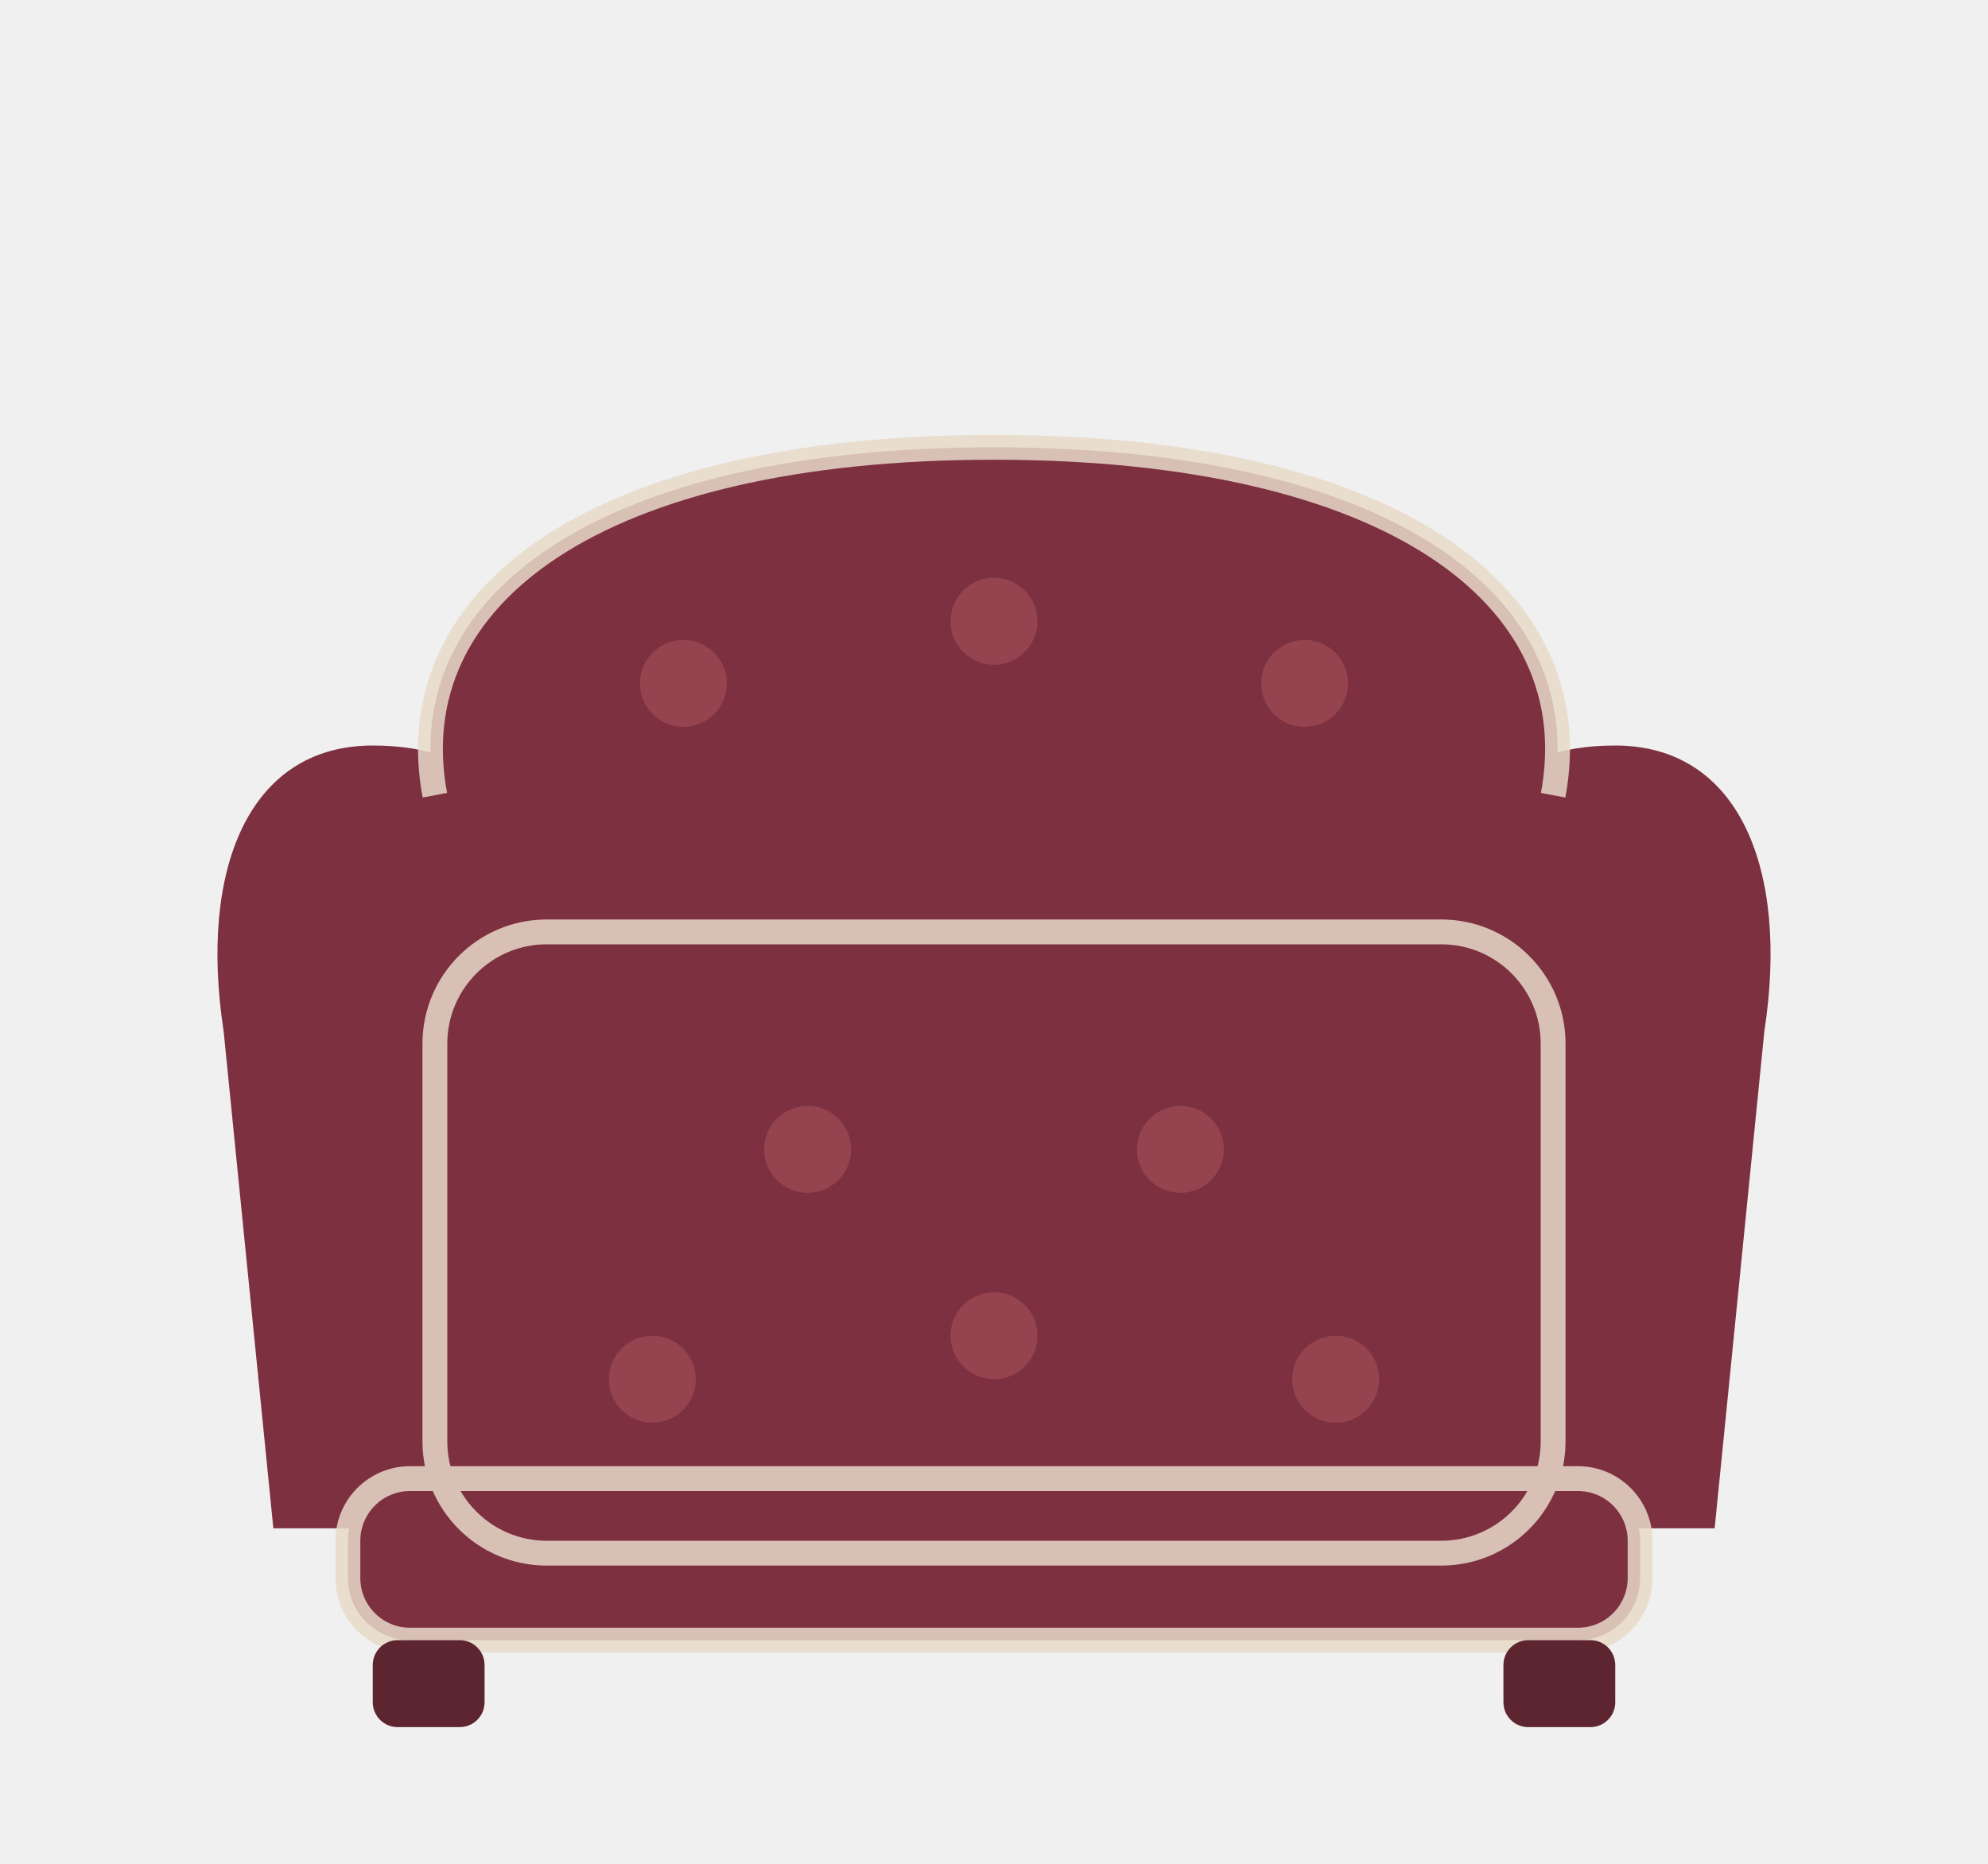
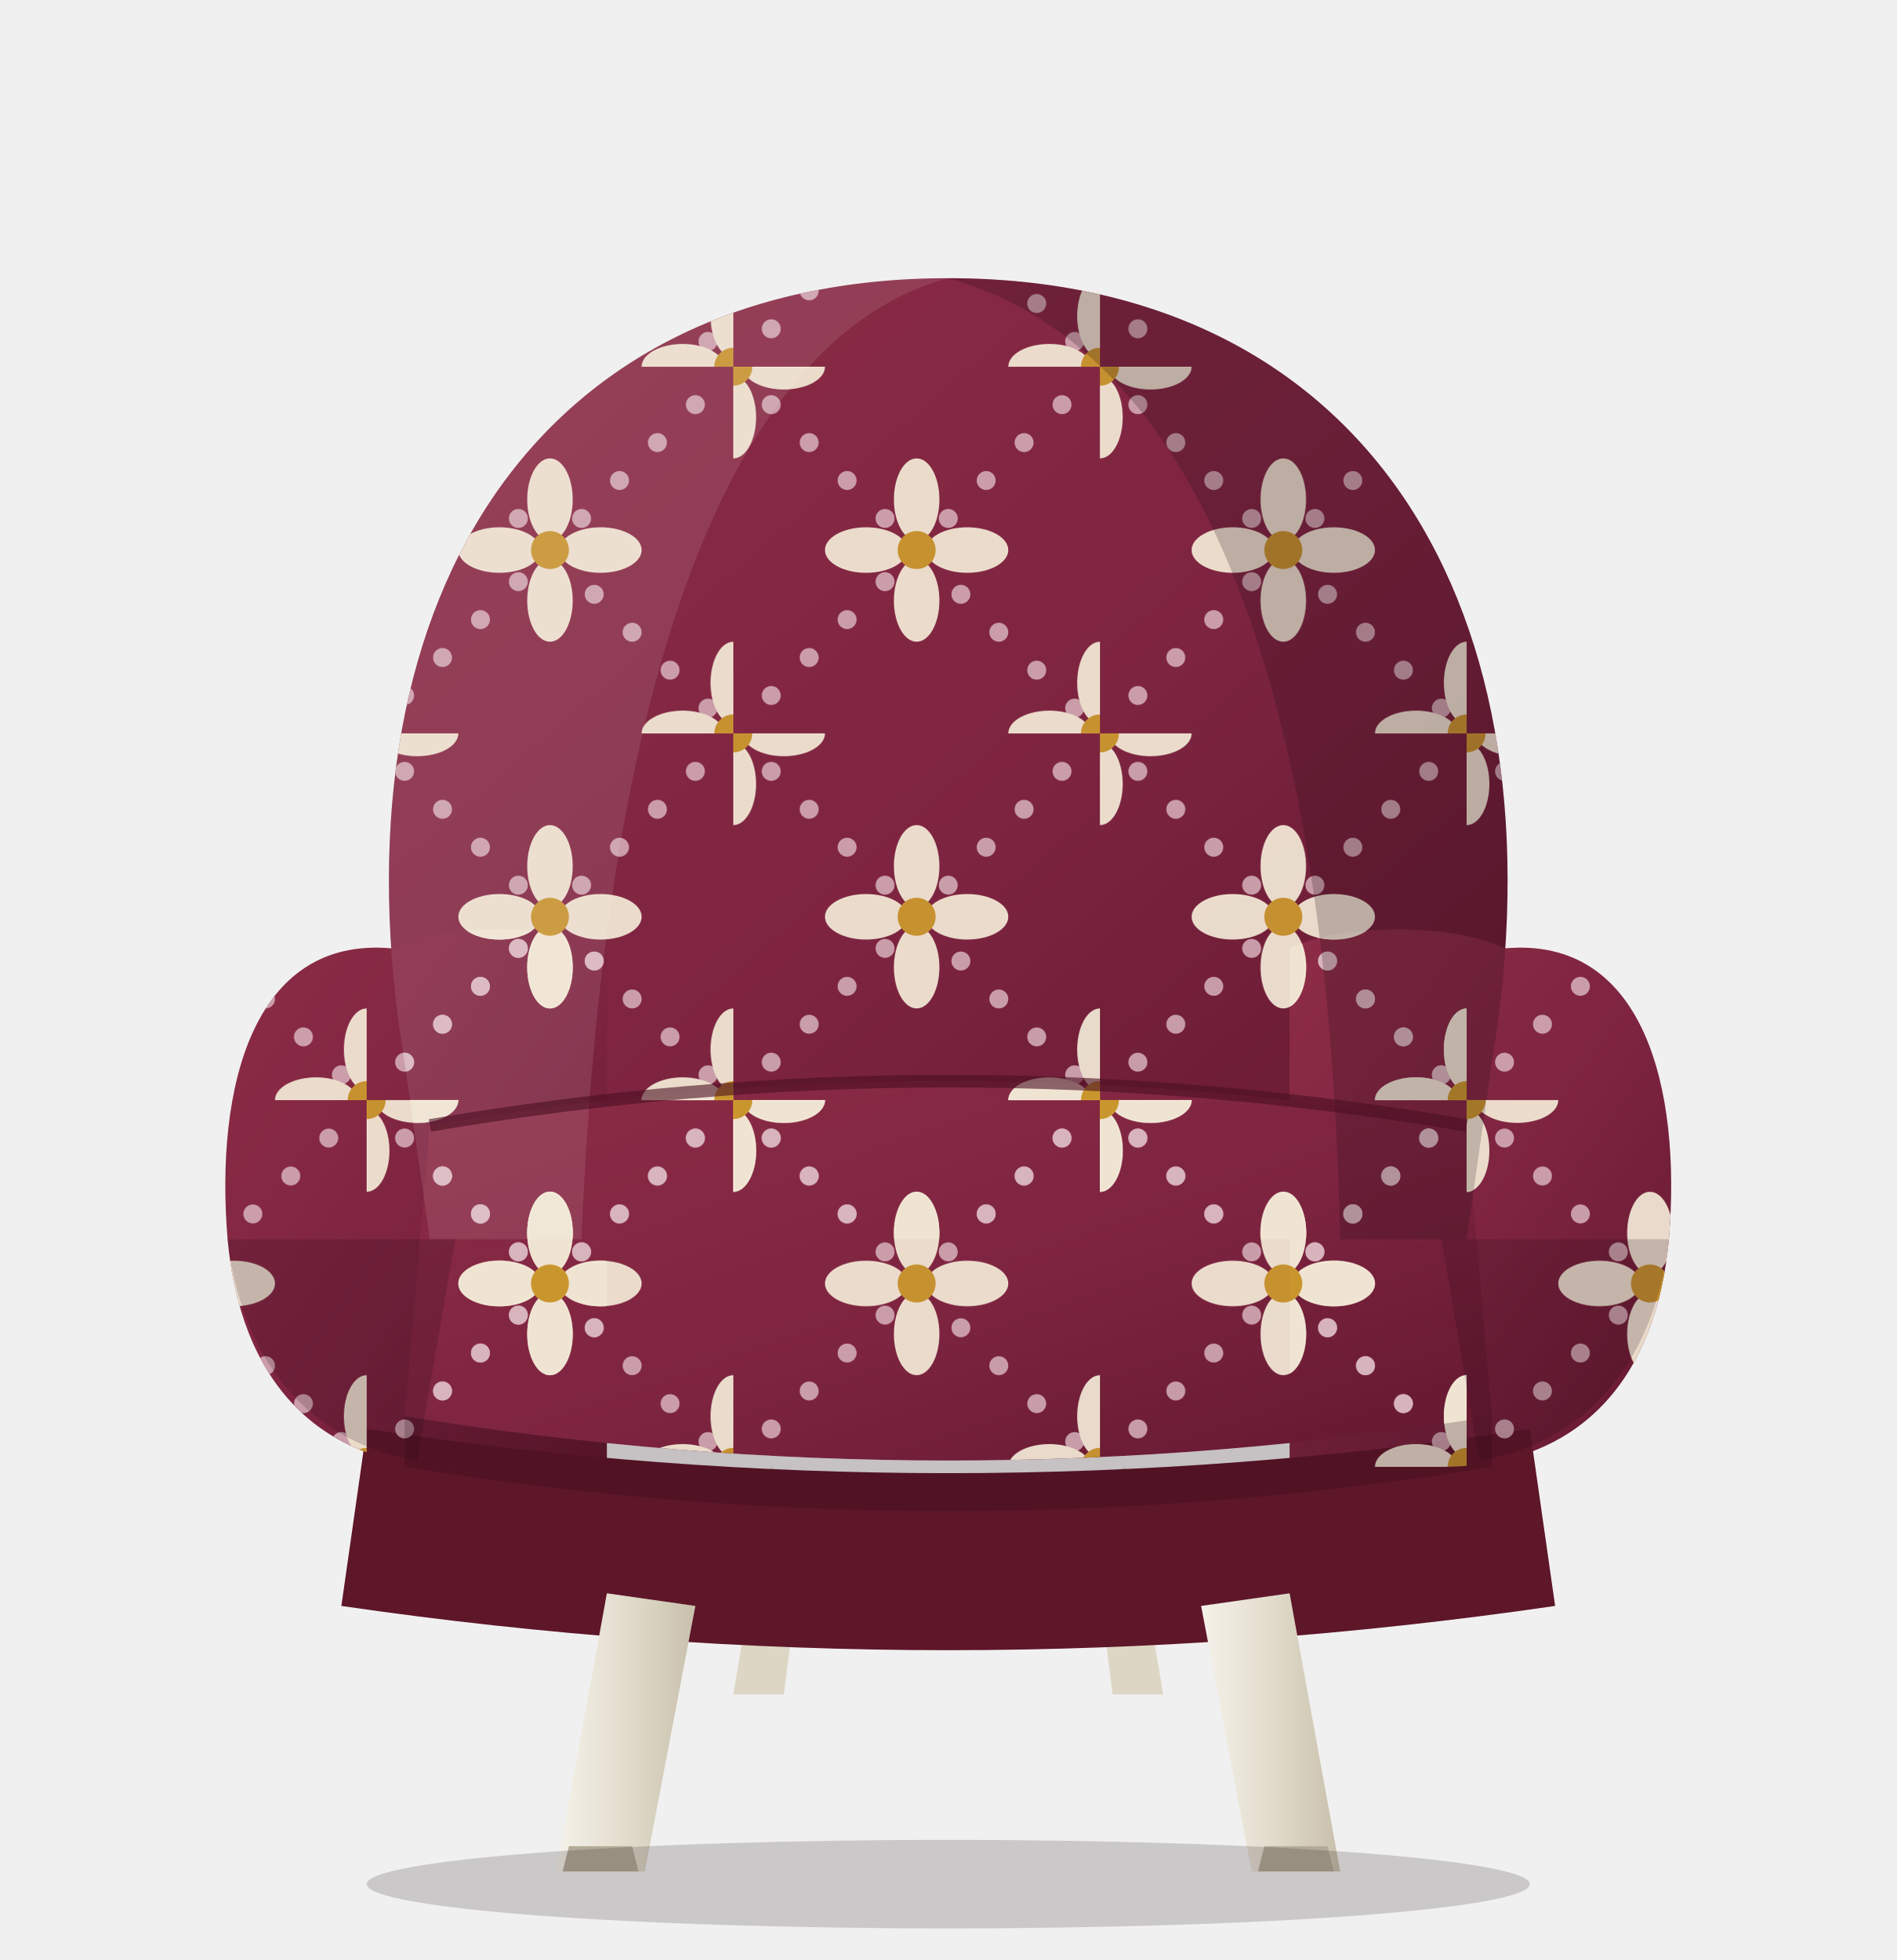
- <svg xmlns="http://www.w3.org/2000/svg" viewBox="0 0 320 300">
-   <g fill="#7d3040">
-     <path d="M60 120 C40 120 32 140 36 166 L44 246 L92 246 L88 150 C86 130 78 120 60 120 Z" />
-     <path d="M260 120 C280 120 288 140 284 166 L276 246 L228 246 L232 150 C234 130 242 120 260 120 Z" />
-     <path d="M70 128 C64 96 96 72 160 72 C224 72 256 96 250 128 L246 160 L74 160 Z" />
-     <rect x="70" y="150" width="180" height="100" rx="18" />
-     <rect x="56" y="238" width="208" height="26" rx="10" />
-   </g>
-   <g fill="#94434f">
-     <circle cx="110" cy="110" r="7" />
-     <circle cx="160" cy="100" r="7" />
-     <circle cx="210" cy="110" r="7" />
-     <circle cx="130" cy="185" r="7" />
-     <circle cx="190" cy="185" r="7" />
-     <circle cx="160" cy="215" r="7" />
-     <circle cx="105" cy="222" r="7" />
-     <circle cx="215" cy="222" r="7" />
-   </g>
-   <g fill="none" stroke="#e8d9c8" stroke-width="4" opacity=".85">
-     <path d="M70 128 C64 96 96 72 160 72 C224 72 256 96 250 128" />
-     <rect x="70" y="150" width="180" height="100" rx="18" />
-     <rect x="56" y="238" width="208" height="26" rx="10" />
-   </g>
-   <rect x="60" y="264" width="18" height="14" rx="4" fill="#5d2530" />
-   <rect x="242" y="264" width="18" height="14" rx="4" fill="#5d2530" />
+ <svg xmlns="http://www.w3.org/2000/svg" viewBox="0 0 300 310">
+   <defs>
+     <linearGradient id="uph" x1="0" y1="0" x2="1" y2="1">
+       <stop offset="0" stop-color="#8d2c46" />
+       <stop offset="0.55" stop-color="#7d2440" />
+       <stop offset="1" stop-color="#63182f" />
+     </linearGradient>
+     <linearGradient id="legG" x1="0" y1="0" x2="1" y2="0">
+       <stop offset="0" stop-color="#f5f2ea" />
+       <stop offset="0.5" stop-color="#e2dccc" />
+       <stop offset="1" stop-color="#c8c0ab" />
+     </linearGradient>
+     <pattern id="trellis" width="58" height="58" patternUnits="userSpaceOnUse" patternTransform="rotate(0)">
+       <g fill="#dcb9c2" opacity="0.85">
+         <g>
+           <circle cx="6" cy="6" r="1.5" />
+           <circle cx="12" cy="12" r="1.5" />
+           <circle cx="18" cy="18" r="1.5" />
+           <circle cx="24" cy="24" r="1.5" />
+           <circle cx="30" cy="30" r="1.5" />
+           <circle cx="36" cy="36" r="1.5" />
+           <circle cx="42" cy="42" r="1.5" />
+           <circle cx="48" cy="48" r="1.5" />
+           <circle cx="54" cy="54" r="1.5" />
+         </g>
+         <g>
+           <circle cx="52" cy="6" r="1.5" />
+           <circle cx="46" cy="12" r="1.5" />
+           <circle cx="40" cy="18" r="1.5" />
+           <circle cx="34" cy="24" r="1.5" />
+           <circle cx="28" cy="30" r="0" />
+           <circle cx="24" cy="34" r="1.5" />
+           <circle cx="18" cy="40" r="1.5" />
+           <circle cx="12" cy="46" r="1.5" />
+           <circle cx="6" cy="52" r="1.5" />
+         </g>
+         <g transform="translate(58,0)">
+           <circle cx="6" cy="6" r="1.5" />
+           <circle cx="12" cy="12" r="1.5" />
+           <circle cx="18" cy="18" r="1.5" />
+           <circle cx="24" cy="24" r="1.5" />
+           <circle cx="30" cy="30" r="1.5" />
+           <circle cx="36" cy="36" r="1.5" />
+           <circle cx="42" cy="42" r="1.5" />
+           <circle cx="48" cy="48" r="1.5" />
+           <circle cx="54" cy="54" r="1.5" />
+         </g>
+         <g transform="translate(0,58)">
+           <circle cx="52" cy="6" r="1.5" />
+           <circle cx="46" cy="12" r="1.5" />
+           <circle cx="40" cy="18" r="1.5" />
+           <circle cx="34" cy="24" r="1.5" />
+           <circle cx="24" cy="34" r="1.5" />
+           <circle cx="18" cy="40" r="1.5" />
+           <circle cx="12" cy="46" r="1.5" />
+           <circle cx="6" cy="52" r="1.5" />
+         </g>
+       </g>
+       <g transform="translate(29,29)">
+         <ellipse cx="0" cy="-8" rx="3.6" ry="6.5" fill="#efe4d2" />
+         <ellipse cx="0" cy="8" rx="3.6" ry="6.5" fill="#efe4d2" />
+         <ellipse cx="-8" cy="0" rx="6.5" ry="3.6" fill="#efe4d2" />
+         <ellipse cx="8" cy="0" rx="6.5" ry="3.6" fill="#efe4d2" />
+         <circle cx="0" cy="0" r="3" fill="#c9962e" />
+       </g>
+       <g transform="translate(58,58)">
+         <ellipse cx="0" cy="-8" rx="3.6" ry="6.5" fill="#efe4d2" />
+         <ellipse cx="0" cy="8" rx="3.6" ry="6.5" fill="#efe4d2" />
+         <ellipse cx="-8" cy="0" rx="6.5" ry="3.6" fill="#efe4d2" />
+         <ellipse cx="8" cy="0" rx="6.5" ry="3.6" fill="#efe4d2" />
+         <circle r="3" fill="#c9962e" />
+       </g>
+       <g transform="translate(0,0)">
+         <ellipse cx="0" cy="-8" rx="3.6" ry="6.5" fill="#efe4d2" />
+         <ellipse cx="0" cy="8" rx="3.6" ry="6.5" fill="#efe4d2" />
+         <ellipse cx="-8" cy="0" rx="6.5" ry="3.6" fill="#efe4d2" />
+         <ellipse cx="8" cy="0" rx="6.5" ry="3.6" fill="#efe4d2" />
+         <circle r="3" fill="#c9962e" />
+       </g>
+     </pattern>
+   </defs>
+   <path d="M122 232 L116 268 L124 268 L128 236 Z" fill="#ddd6c4" />
+   <path d="M178 232 L184 268 L176 268 L172 236 Z" fill="#ddd6c4" />
+   <path d="M64 168 C52 96 84 44 150 44 C216 44 248 96 236 168 L232 196 L68 196 Z" fill="url(#uph)" />
+   <path d="M62 150 C40 148 34 172 36 196 C38 218 50 232 72 232 L96 232 L96 150 C88 146 70 146 62 150 Z" fill="url(#uph)" />
+   <path d="M238 150 C260 148 266 172 264 196 C262 218 250 232 228 232 L204 232 L204 150 C212 146 230 146 238 150 Z" fill="url(#uph)" />
+   <path d="M68 178 Q150 164 232 178 L236 224 Q150 238 64 224 Z" fill="url(#uph)" />
+   <path d="M58 226 Q150 240 242 226 L246 254 Q150 268 54 254 Z" fill="#5e1629" />
+   <path d="M64 168 C52 96 84 44 150 44 C216 44 248 96 236 168 L232 196 L68 196 Z" fill="url(#trellis)" opacity="0.95" />
+   <path d="M62 150 C40 148 34 172 36 196 C38 218 50 232 72 232 L96 232 L96 150 C88 146 70 146 62 150 Z" fill="url(#trellis)" opacity="0.95" />
+   <path d="M238 150 C260 148 266 172 264 196 C262 218 250 232 228 232 L204 232 L204 150 C212 146 230 146 238 150 Z" fill="url(#trellis)" opacity="0.95" />
+   <path d="M68 178 Q150 164 232 178 L236 224 Q150 238 64 224 Z" fill="url(#trellis)" opacity="0.95" />
+   <path d="M64 168 C52 96 84 44 150 44 C120 52 96 96 92 196 L68 196 Z" fill="#ffffff" opacity="0.1" />
+   <path d="M236 168 C248 96 216 44 150 44 C186 54 210 100 212 196 L232 196 Z" fill="#1c0710" opacity="0.22" />
+   <path d="M36 196 C38 214 48 228 66 231 L72 196 Z" fill="#1c0710" opacity="0.18" />
+   <path d="M264 196 C262 214 252 228 234 231 L228 196 Z" fill="#1c0710" opacity="0.18" />
+   <path d="M64 224 Q150 238 236 224 L236 232 Q150 246 64 232 Z" fill="#1c0710" opacity="0.2" />
+   <path d="M68 178 Q150 164 232 178" fill="none" stroke="#4a0f22" stroke-width="2" opacity="0.6" />
+   <path d="M96 252 L88 296 L102 296 L110 254 Z" fill="url(#legG)" />
+   <path d="M204 252 L212 296 L198 296 L190 254 Z" fill="url(#legG)" />
+   <path d="M90 292 L100 292 L101 296 L89 296 Z" fill="#b3ab97" />
+   <path d="M200 292 L210 292 L211 296 L199 296 Z" fill="#b3ab97" />
+   <ellipse cx="150" cy="298" rx="92" ry="7" fill="#241016" opacity="0.18" />
</svg>
